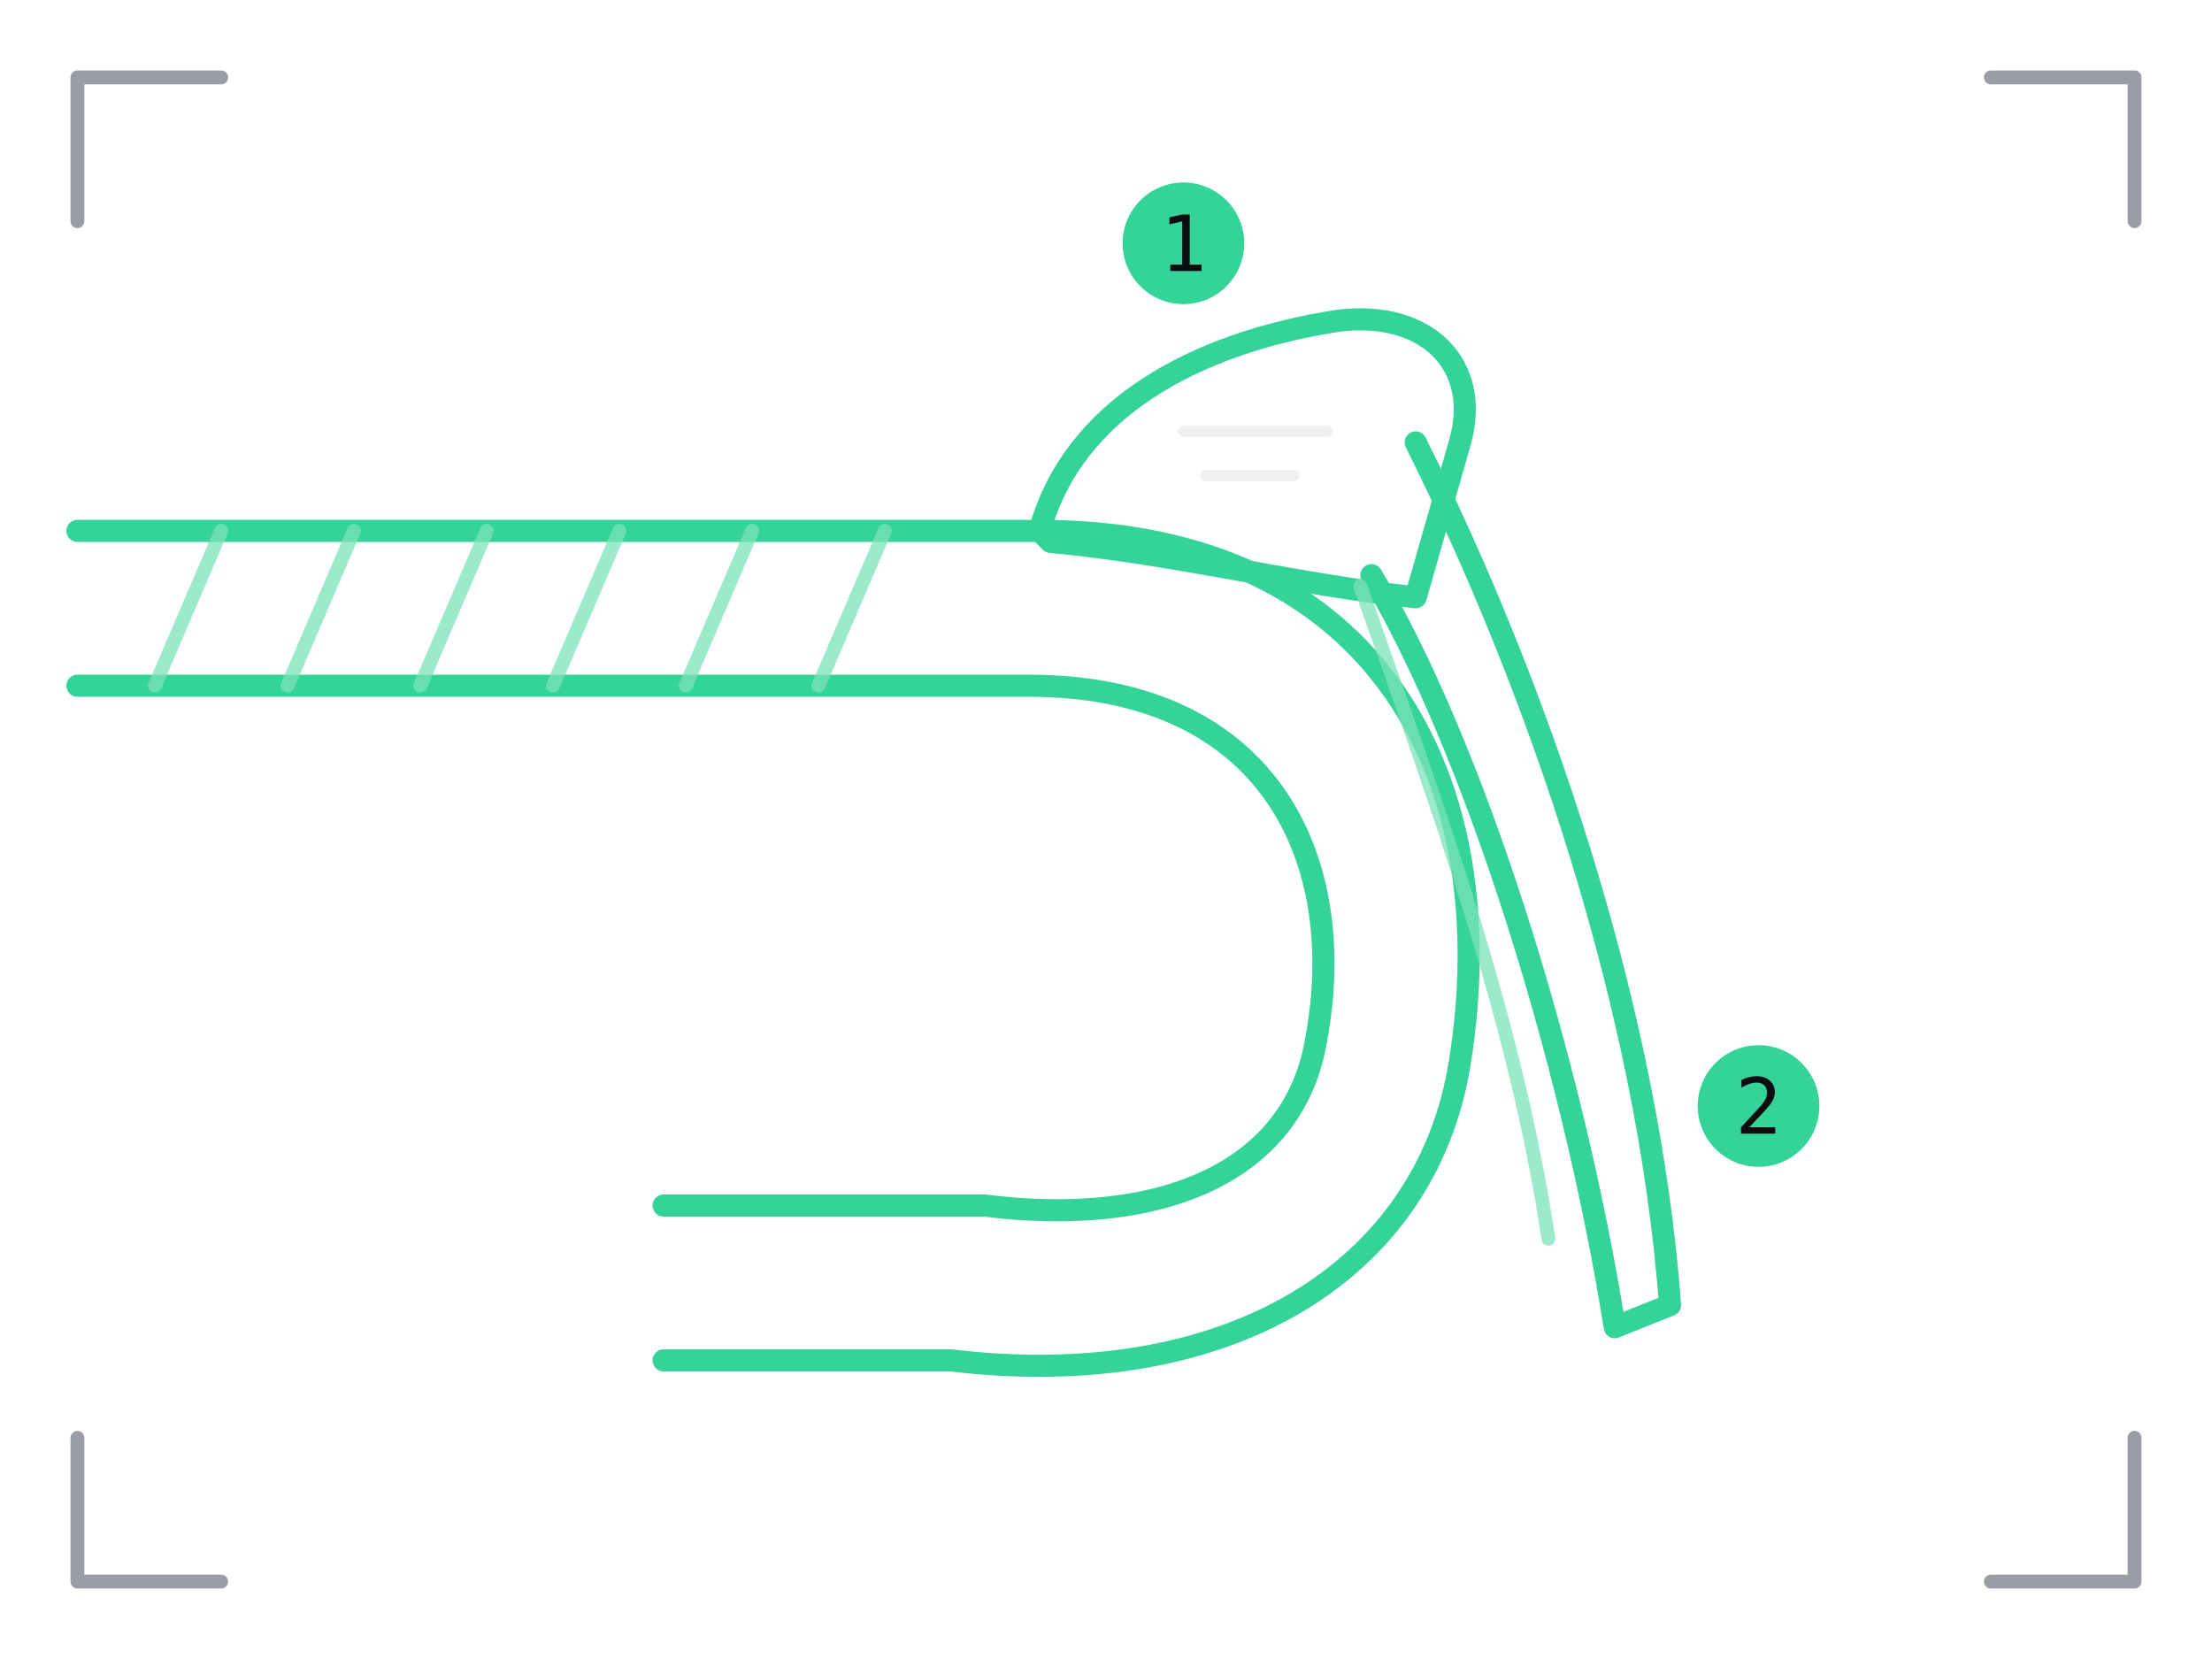
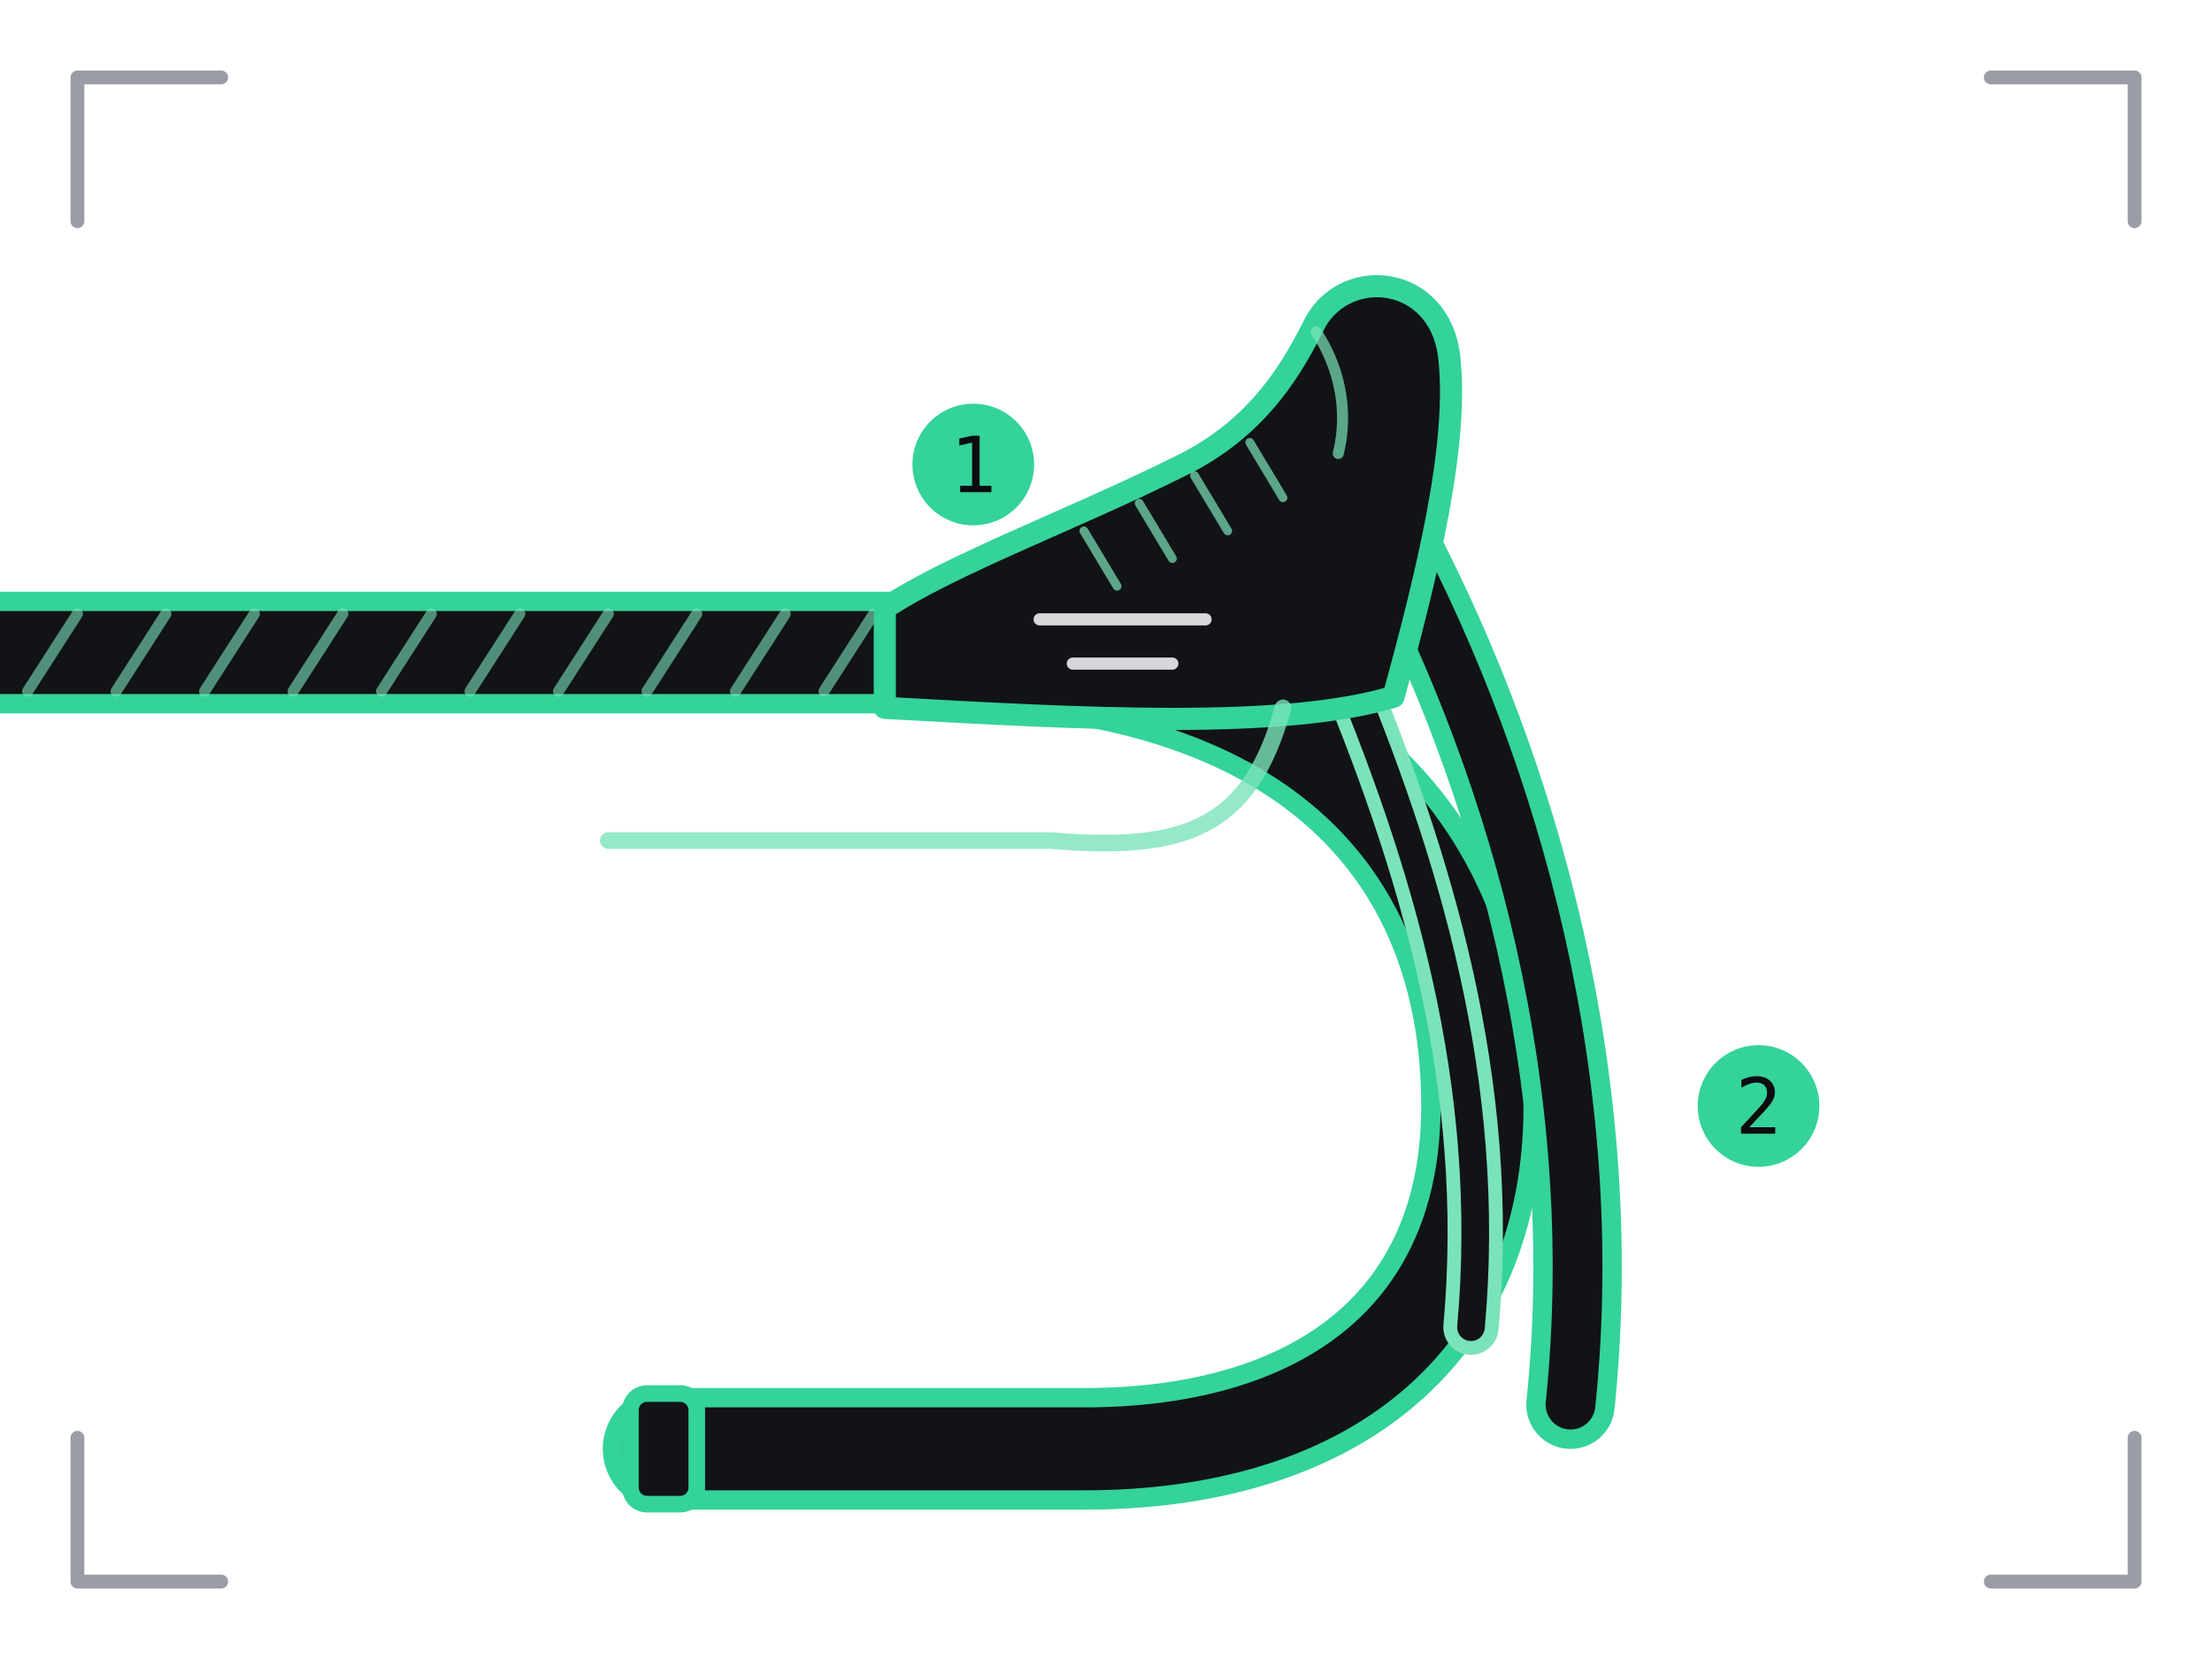
<svg xmlns="http://www.w3.org/2000/svg" viewBox="0 0 400 300" fill="none" stroke-linecap="round" stroke-linejoin="round">
  <g stroke="#9A9CA6" stroke-width="2.5" fill="none">
    <path d="M14 40V14h26M360 14h26v26M386 260v26h-26M40 286H14v-26" />
  </g>
-   <g stroke="#34D399" stroke-width="4">
-     <path d="M14 96H188C250 96 272 142 264 192C258 230 222 252 172 246H120" />
-     <path d="M14 124H186C230 124 244 156 238 188C234 212 210 222 178 218H120" />
-     <path d="M188 96C194 74 216 62 242 58C258 56 268 66 264 80L256 108C236 106 212 100 190 98Z" />
-     <path d="M256 80C278 124 298 182 302 236L292 240C284 190 266 134 248 104" />
-   </g>
-   <g stroke="#7BE3B9" stroke-width="2.5" opacity="0.75">
-     <path d="M246 106C260 146 274 184 280 224" />
-     <path d="M40 96l-12 28M64 96l-12 28M88 96l-12 28M112 96l-12 28M136 96l-12 28M160 96l-12 28" />
-   </g>
-   <g stroke="#ECECEF" stroke-width="2" opacity=".85">
-     <path d="M214 78h26M218 86h16" />
+   <path d="M-10 118H168C236 118 268 152 268 200C268 240 240 262 196 262H120" stroke="#34D399" stroke-width="22" fill="none" />
+   <path d="M-10 118H168C236 118 268 152 268 200C268 240 240 262 196 262H120" stroke="#111317" stroke-width="15.0" fill="none" />
+   <path d="M14 111l-9 14" stroke="#7BE3B9" stroke-width="2" opacity=".6" />
+   <path d="M30 111l-9 14" stroke="#7BE3B9" stroke-width="2" opacity=".6" />
+   <path d="M46 111l-9 14" stroke="#7BE3B9" stroke-width="2" opacity=".6" />
+   <path d="M62 111l-9 14" stroke="#7BE3B9" stroke-width="2" opacity=".6" />
+   <path d="M78 111l-9 14" stroke="#7BE3B9" stroke-width="2" opacity=".6" />
+   <path d="M94 111l-9 14" stroke="#7BE3B9" stroke-width="2" opacity=".6" />
+   <path d="M110 111l-9 14" stroke="#7BE3B9" stroke-width="2" opacity=".6" />
+   <path d="M126 111l-9 14" stroke="#7BE3B9" stroke-width="2" opacity=".6" />
+   <path d="M142 111l-9 14" stroke="#7BE3B9" stroke-width="2" opacity=".6" />
+   <path d="M158 111l-9 14" stroke="#7BE3B9" stroke-width="2" opacity=".6" />
+   <path d="M242 118C258 156 270 196 266 240" stroke="#7BE3B9" stroke-width="10" fill="none" />
+   <path d="M242 118C258 156 270 196 266 240" stroke="#111317" stroke-width="5.0" fill="none" />
+   <path d="M252 98C274 140 290 196 284 254" stroke="#34D399" stroke-width="16" fill="none" />
+   <path d="M252 98C274 140 290 196 284 254" stroke="#111317" stroke-width="9.0" fill="none" />
+   <path d="M160 110C172 102 194 94 214 84C228 77 234 66 238 58C244 48 260 50 262 64C264 80 258 104 252 126C232 132 196 130 160 128Z" fill="#111317" stroke="#34D399" stroke-width="4" />
+   <path d="M238 60c4 6 6 14 4 22" stroke="#7BE3B9" stroke-width="2" opacity=".7" />
+   <path d="M196 96l6 10" stroke="#7BE3B9" stroke-width="1.6" opacity=".7" />
+   <path d="M206 91l6 10" stroke="#7BE3B9" stroke-width="1.6" opacity=".7" />
+   <path d="M216 86l6 10" stroke="#7BE3B9" stroke-width="1.6" opacity=".7" />
+   <path d="M226 80l6 10" stroke="#7BE3B9" stroke-width="1.6" opacity=".7" />
+   <path d="M232 128C226 150 214 154 190 152H110" stroke="#7BE3B9" stroke-width="3" stroke-dasharray="1 0" opacity=".8" />
+   <rect x="114" y="252" width="12" height="20" rx="3" fill="#111317" stroke="#34D399" stroke-width="3" />
+   <g stroke="#ECECEF" stroke-width="2.2" opacity=".9">
+     <path d="M188 112h30M194 120h18" />
  </g>
  <g>
-     <circle cx="214" cy="44" r="11" fill="#34D399" />
-     <text x="214" y="49" text-anchor="middle" font-family="IBM Plex Mono, monospace" font-size="14" font-weight="500" fill="#0C0D10">1</text>
+     <circle cx="176" cy="84" r="11" fill="#34D399" />
+     <text x="176" y="89" text-anchor="middle" font-family="IBM Plex Mono, monospace" font-size="14" font-weight="500" fill="#0C0D10">1</text>
  </g>
  <g>
    <circle cx="318" cy="200" r="11" fill="#34D399" />
    <text x="318" y="205" text-anchor="middle" font-family="IBM Plex Mono, monospace" font-size="14" font-weight="500" fill="#0C0D10">2</text>
  </g>
</svg>
